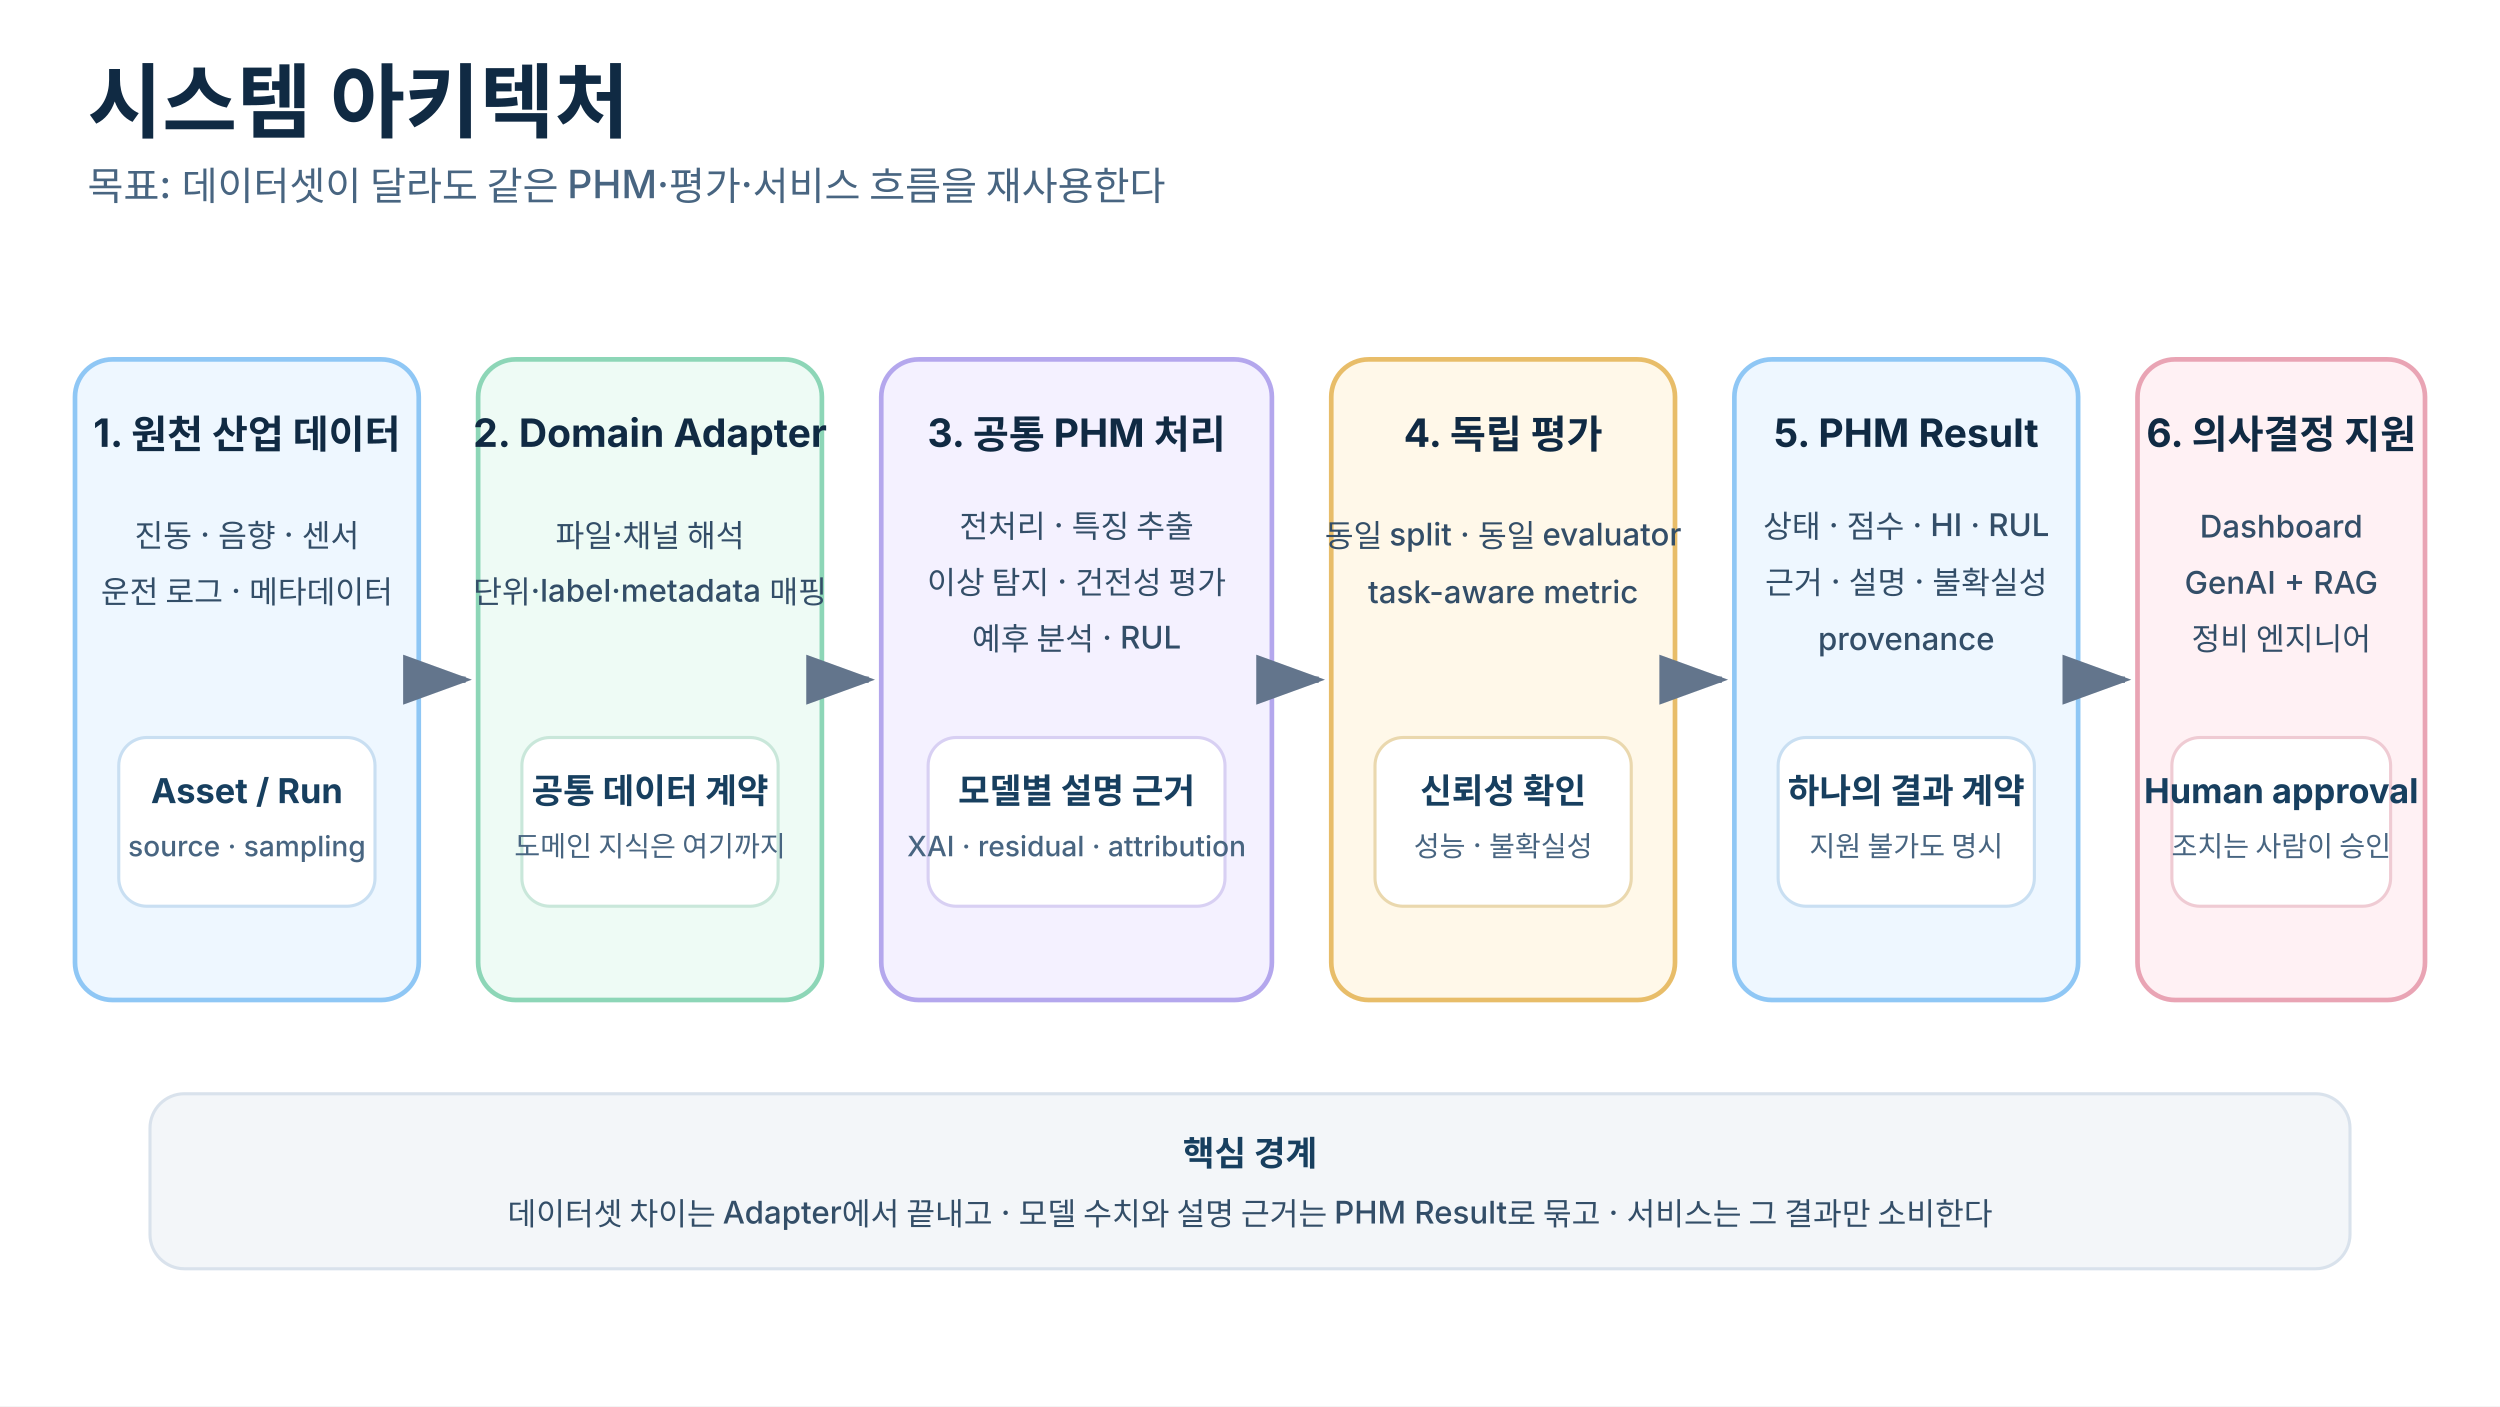
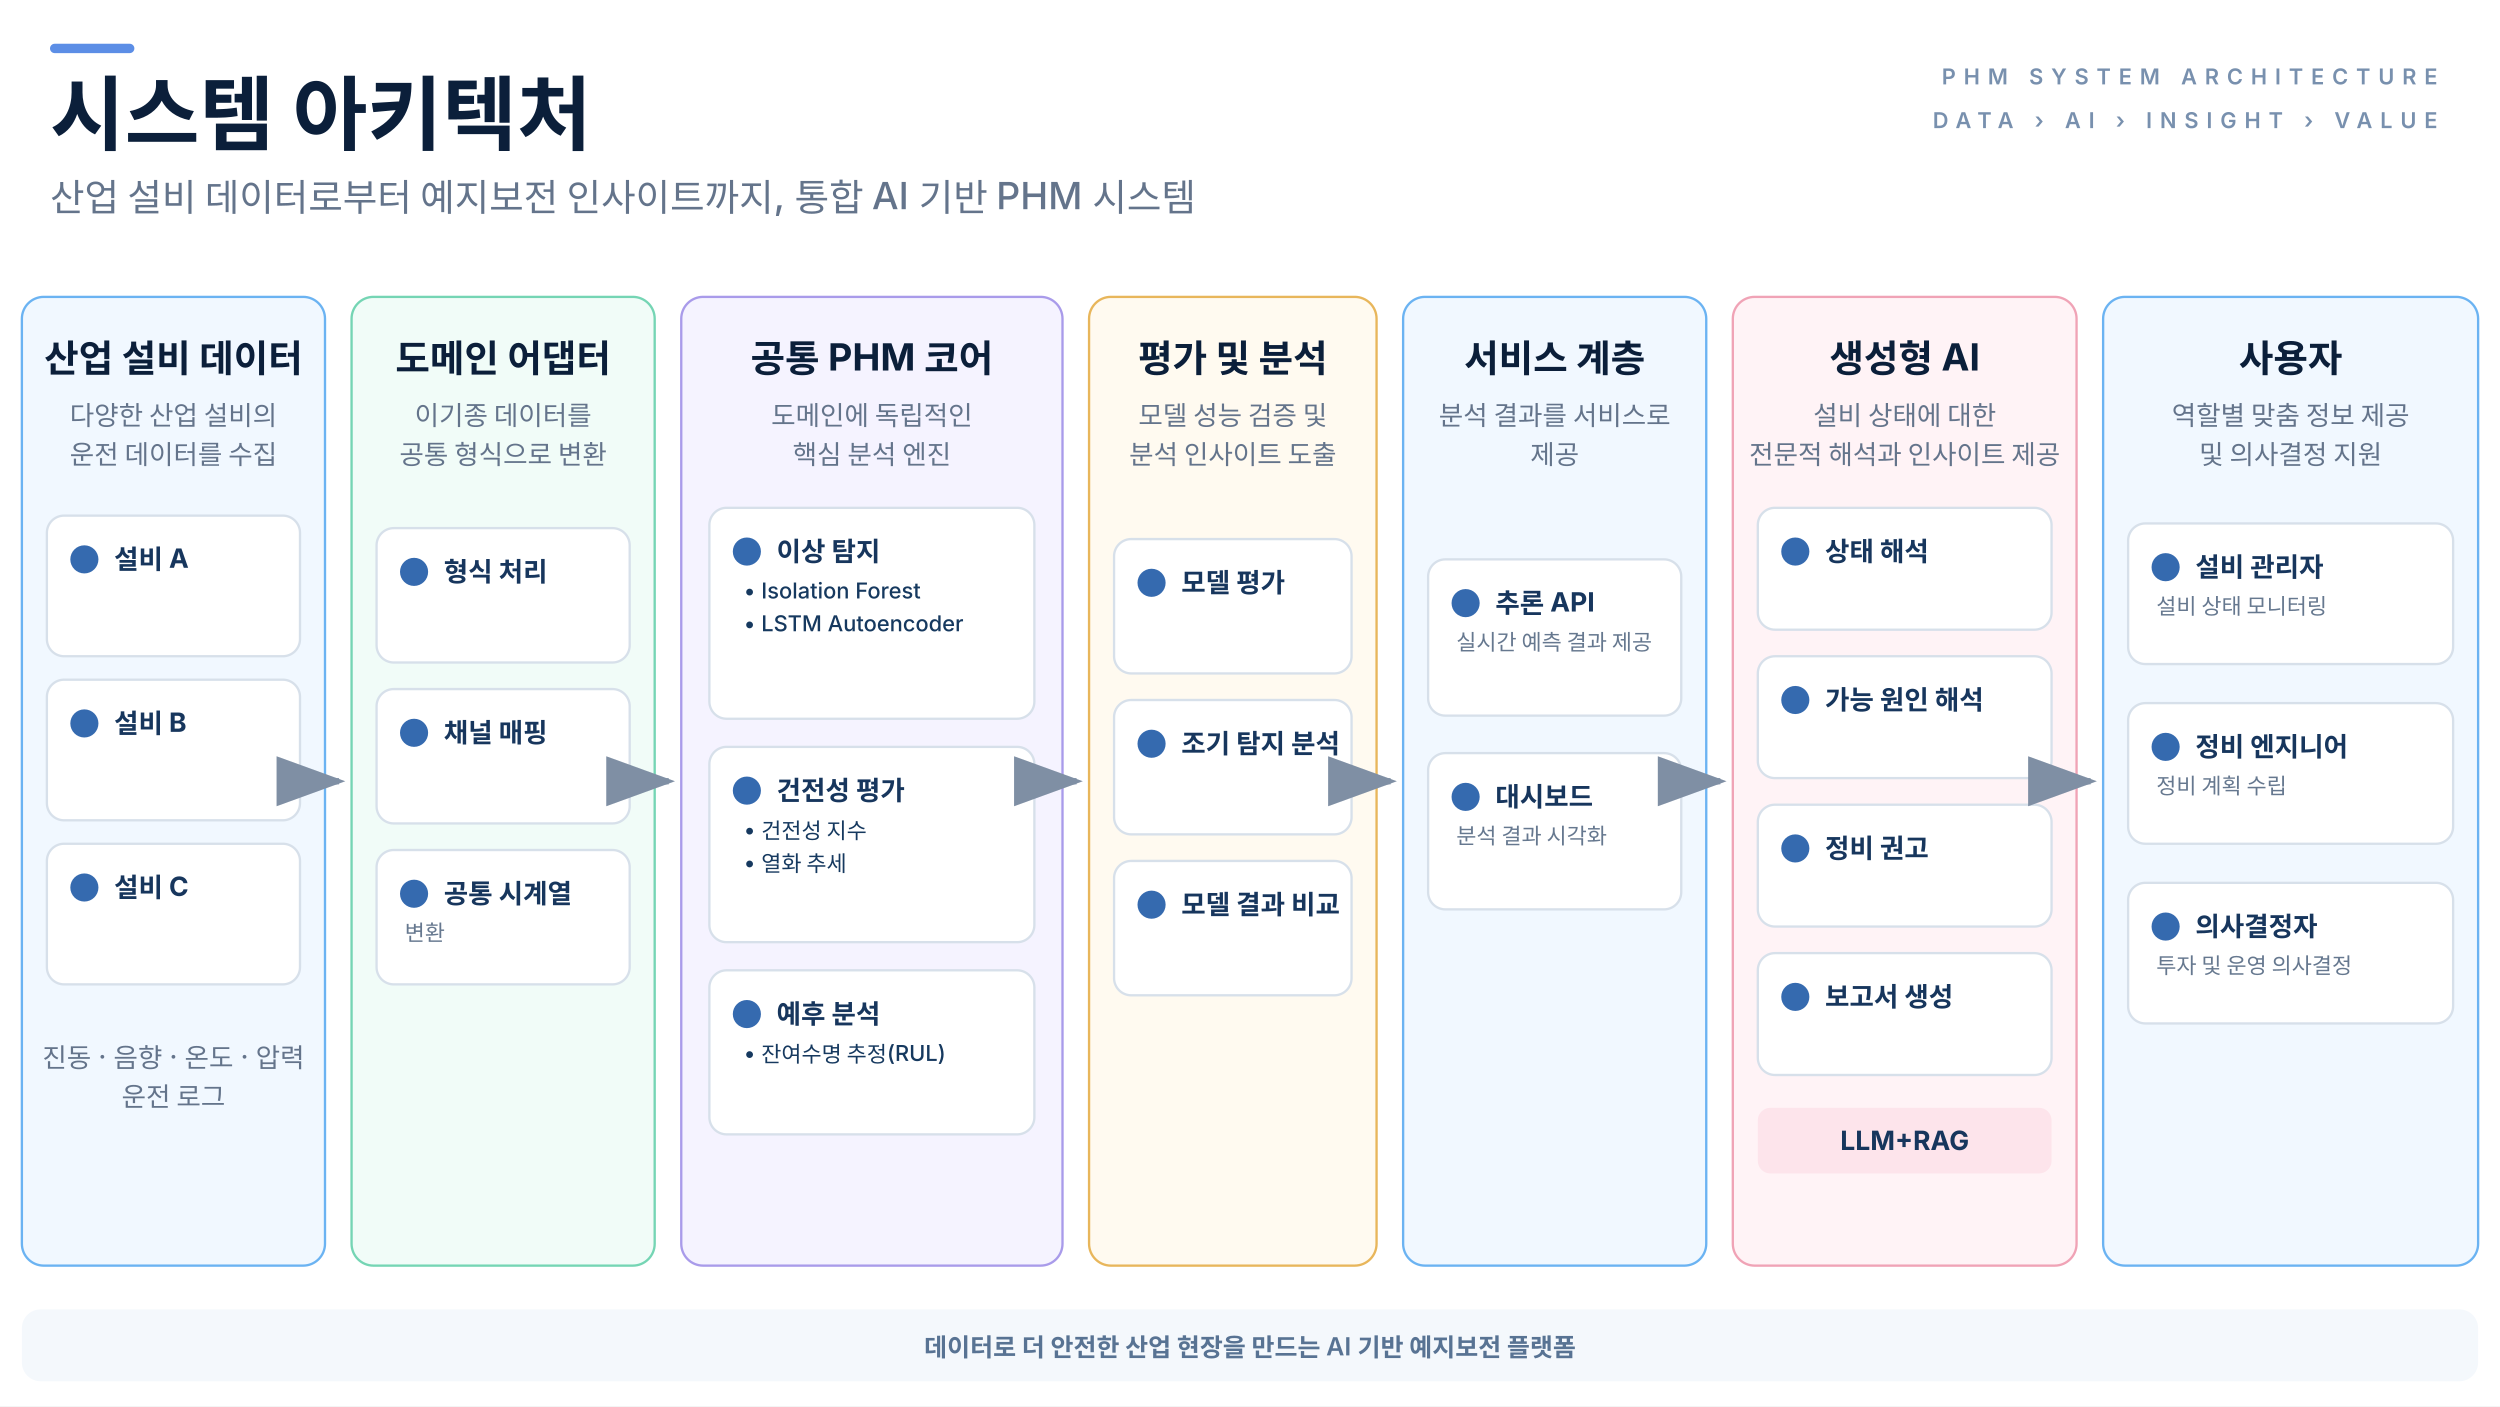
<svg xmlns="http://www.w3.org/2000/svg" width="1600" height="900" viewBox="0 0 1600 900" role="img" aria-labelledby="title desc">
  <defs>
    <marker id="arrow" markerWidth="12" markerHeight="12" refX="10" refY="4" orient="auto">
-       <path d="M0,0 L0,8 L11,4 z" fill="#63758c" />
+       <path d="M0,0 L0,8 L11,4 z" fill="#7f8fa4" />
    </marker>
    <style>
-       .title{font:700 52px system-ui,-apple-system,"Segoe UI",sans-serif;fill:#102a43}
-       .subtitle{font:500 25px system-ui,-apple-system,"Segoe UI",sans-serif;fill:#486581}
-       .step{font:700 25px system-ui,-apple-system,"Segoe UI",sans-serif;fill:#102a43;text-anchor:middle}
-       .body{font:500 20px system-ui,-apple-system,"Segoe UI",sans-serif;fill:#334e68;text-anchor:middle}
-       .small{font:500 18px system-ui,-apple-system,"Segoe UI",sans-serif;fill:#486581;text-anchor:middle}
-       .focus{font:700 22px system-ui,-apple-system,"Segoe UI",sans-serif;fill:#173f5f;text-anchor:middle}
-       .arrow{stroke:#63758c;stroke-width:4;fill:none;marker-end:url(#arrow)}
-     </style>
+     .title{font:700 52px system-ui,-apple-system,"Segoe UI","Noto Sans KR","Malgun Gothic",sans-serif;fill:#0b1f3a}
+     .subtitle{font:500 24px system-ui,-apple-system,"Segoe UI","Noto Sans KR","Malgun Gothic",sans-serif;fill:#64748b}
+     .eyebrow{font:600 14px system-ui,-apple-system,"Segoe UI",sans-serif;letter-spacing:5px;fill:#7890ae}
+     .colTitle{font:700 24px system-ui,-apple-system,"Segoe UI","Noto Sans KR","Malgun Gothic",sans-serif;fill:#0b1f3a;text-anchor:middle}
+     .desc{font:500 17px system-ui,-apple-system,"Segoe UI","Noto Sans KR","Malgun Gothic",sans-serif;fill:#64748b;text-anchor:middle}
+     .card{fill:#fff;stroke:#d7e0ea;stroke-width:1.5}
+     .cardTitle{font:700 17px system-ui,-apple-system,"Segoe UI","Noto Sans KR","Malgun Gothic",sans-serif;fill:#17365d}
+     .cardBody{font:500 14px system-ui,-apple-system,"Segoe UI","Noto Sans KR","Malgun Gothic",sans-serif;fill:#66788f}
+     .bullet{font:500 14px system-ui,-apple-system,"Segoe UI","Noto Sans KR","Malgun Gothic",sans-serif;fill:#16395f}
+     .stepNum{font:700 22px system-ui,-apple-system,"Segoe UI",sans-serif;fill:#fff;text-anchor:middle}
+     .arrow{stroke:#8293a8;stroke-width:4;fill:none;marker-end:url(#arrow)}
+     .footer{font:600 16px system-ui,-apple-system,"Segoe UI","Noto Sans KR","Malgun Gothic",sans-serif;fill:#587393;text-anchor:middle}
+   </style>
  </defs>
  <rect width="1600" height="900" fill="#ffffff" />
-   <text x="56" y="84" class="title">시스템 아키텍처</text>
-   <text x="56" y="128" class="subtitle">목표: 데이터셋이 달라도 같은 PHM·평가·서비스 흐름을 재사용한다</text>
-   <g>
-     <rect x="48" y="230" width="220" height="410" rx="24" fill="#eef7ff" stroke="#8fc7f5" stroke-width="3" />
-     <text x="158" y="286" class="step">1. 원천 산업 데이터</text>
-     <text x="158" y="350" class="body">진동 · 음향 · 센서</text>
-     <text x="158" y="386" class="body">운전 로그 · 메타데이터</text>
-     <rect x="76" y="472" width="164" height="108" rx="18" fill="#ffffff" stroke="#c9dff2" stroke-width="2" />
-     <text x="158" y="514" class="focus">Asset / Run</text>
-     <text x="158" y="548" class="small">source · sampling</text>
-   </g>
-   <g>
-     <rect x="306" y="230" width="220" height="410" rx="24" fill="#eefbf5" stroke="#8dd6b7" stroke-width="3" />
-     <text x="416" y="286" class="step">2. Domain Adapter</text>
-     <text x="416" y="350" class="body">파일·채널 해석</text>
-     <text x="416" y="386" class="body">단위·label·metadata 매핑</text>
-     <rect x="334" y="472" width="164" height="108" rx="18" fill="#ffffff" stroke="#c9e7da" stroke-width="2" />
-     <text x="416" y="514" class="focus">공통 데이터 계약</text>
-     <text x="416" y="548" class="small">도메인 지식은 여기까지</text>
-   </g>
-   <g>
-     <rect x="564" y="230" width="250" height="410" rx="24" fill="#f4f1ff" stroke="#b4a7ed" stroke-width="3" />
-     <text x="689" y="286" class="step">3. 공통 PHM 처리</text>
-     <text x="689" y="344" class="body">전처리 · 특징 추출</text>
-     <text x="689" y="380" class="body">이상 탐지 · 건전성 평가</text>
-     <text x="689" y="416" class="body">예후 분석 · RUL</text>
-     <rect x="594" y="472" width="190" height="108" rx="18" fill="#ffffff" stroke="#d8d0f3" stroke-width="2" />
-     <text x="689" y="514" class="focus">모델별 설명 근거</text>
-     <text x="689" y="548" class="small">XAI · residual · attribution</text>
-   </g>
-   <g>
-     <rect x="852" y="230" width="220" height="410" rx="24" fill="#fff8e9" stroke="#e8bd69" stroke-width="3" />
-     <text x="962" y="286" class="step">4. 독립 평가</text>
-     <text x="962" y="350" class="body">동일 split · 동일 evaluator</text>
-     <text x="962" y="386" class="body">task-aware metric</text>
-     <rect x="880" y="472" width="164" height="108" rx="18" fill="#ffffff" stroke="#ead8ae" stroke-width="2" />
-     <text x="962" y="514" class="focus">신뢰성 확인</text>
-     <text x="962" y="548" class="small">성능 · 불확실성</text>
-   </g>
-   <g>
-     <rect x="1110" y="230" width="220" height="410" rx="24" fill="#eef7ff" stroke="#8fc7f5" stroke-width="3" />
-     <text x="1220" y="286" class="step">5. PHM Result</text>
-     <text x="1220" y="344" class="body">상태 · 점수 · HI · RUL</text>
-     <text x="1220" y="380" class="body">근거 · 설명 · 불확실성</text>
-     <text x="1220" y="416" class="body">provenance</text>
-     <rect x="1138" y="472" width="164" height="108" rx="18" fill="#ffffff" stroke="#c9dff2" stroke-width="2" />
-     <text x="1220" y="514" class="focus">하나의 결과 계약</text>
-     <text x="1220" y="548" class="small">지원 불가도 명시</text>
-   </g>
-   <g>
-     <rect x="1368" y="230" width="184" height="410" rx="24" fill="#fff1f4" stroke="#e9a4b4" stroke-width="3" />
-     <text x="1460" y="286" class="step">6. 의사결정 지원</text>
-     <text x="1460" y="344" class="body">Dashboard</text>
-     <text x="1460" y="380" class="body">GenAI + RAG</text>
-     <text x="1460" y="416" class="body">정비 엔지니어</text>
-     <rect x="1390" y="472" width="140" height="108" rx="18" fill="#ffffff" stroke="#efcbd3" stroke-width="2" />
-     <text x="1460" y="514" class="focus">Human approval</text>
-     <text x="1460" y="548" class="small">조치는 사람이 승인</text>
-   </g>
-   <path d="M268 435 H298" class="arrow" />
-   <path d="M526 435 H556" class="arrow" />
-   <path d="M814 435 H844" class="arrow" />
-   <path d="M1072 435 H1102" class="arrow" />
-   <path d="M1330 435 H1360" class="arrow" />
-   <rect x="96" y="700" width="1408" height="112" rx="22" fill="#f3f6f9" stroke="#d9e2ec" stroke-width="2" />
-   <text x="800" y="746" class="focus">핵심 경계</text>
-   <text x="800" y="784" class="body">데이터셋 차이는 Adapter에서 끝내고 · 모델 수치와 설명 근거는 PHM Result로 묶고 · 서비스는 그 결과만 소비한다</text>
+   <rect x="32" y="28" width="54" height="6" rx="3" fill="#5c8ee6" />
+   <text x="32" y="92" class="title">시스템 아키텍처</text>
+   <text x="32" y="135" class="subtitle">산업 설비 데이터로부터 예지보전 인사이트까지, 통합 AI 기반 PHM 시스템</text>
+   <text x="1560" y="54" class="eyebrow" text-anchor="end">PHM SYSTEM ARCHITECTURE</text>
+   <text x="1560" y="82" class="eyebrow" text-anchor="end">DATA  ›  AI  ›  INSIGHT  ›  VALUE</text>
+   <rect x="14" y="190" width="194" height="620" rx="14" fill="#f1f8ff" stroke="#6bb3f2" stroke-width="1.5" />
+   <text x="111.0" y="238" class="colTitle">산업 설비 데이터</text>
+   <text x="111.0" y="272" class="desc">다양한 산업 설비의</text>
+   <text x="111.0" y="297" class="desc">운전 데이터를 수집</text>
+   <rect x="225" y="190" width="194" height="620" rx="14" fill="#f1fcf8" stroke="#75d5b4" stroke-width="1.5" />
+   <text x="322.0" y="238" class="colTitle">도메인 어댑터</text>
+   <text x="322.0" y="272" class="desc">이기종 데이터를</text>
+   <text x="322.0" y="297" class="desc">공통 형식으로 변환</text>
+   <rect x="436" y="190" width="244" height="620" rx="14" fill="#f5f3ff" stroke="#a99bea" stroke-width="1.5" />
+   <text x="558.0" y="238" class="colTitle">공통 PHM 코어</text>
+   <text x="558.0" y="272" class="desc">도메인에 독립적인</text>
+   <text x="558.0" y="297" class="desc">핵심 분석 엔진</text>
+   <rect x="697" y="190" width="184" height="620" rx="14" fill="#fffaf0" stroke="#e8b65b" stroke-width="1.5" />
+   <text x="789.0" y="238" class="colTitle">평가 및 분석</text>
+   <text x="789.0" y="272" class="desc">모델 성능 검증 및</text>
+   <text x="789.0" y="297" class="desc">분석 인사이트 도출</text>
+   <rect x="898" y="190" width="194" height="620" rx="14" fill="#f1f8ff" stroke="#6bb3f2" stroke-width="1.5" />
+   <text x="995.0" y="238" class="colTitle">서비스 계층</text>
+   <text x="995.0" y="272" class="desc">분석 결과를 서비스로</text>
+   <text x="995.0" y="297" class="desc">제공</text>
+   <rect x="1109" y="190" width="220" height="620" rx="14" fill="#fff3f6" stroke="#f0a3b6" stroke-width="1.5" />
+   <text x="1219.0" y="238" class="colTitle">생성형 AI</text>
+   <text x="1219.0" y="272" class="desc">설비 상태에 대한</text>
+   <text x="1219.0" y="297" class="desc">전문적 해석과 인사이트 제공</text>
+   <rect x="1346" y="190" width="240" height="620" rx="14" fill="#f1f8ff" stroke="#6bb3f2" stroke-width="1.5" />
+   <text x="1466.0" y="238" class="colTitle">사용자</text>
+   <text x="1466.0" y="272" class="desc">역할별 맞춤 정보 제공</text>
+   <text x="1466.0" y="297" class="desc">및 의사결정 지원</text>
+   <rect x="30" y="330" width="162" height="90" rx="11" class="card" />
+   <circle cx="54" cy="358" r="9" fill="#245da8" opacity=".92" />
+   <text x="73" y="364" class="cardTitle">설비 A</text>
+   <rect x="30" y="435" width="162" height="90" rx="11" class="card" />
+   <circle cx="54" cy="463" r="9" fill="#245da8" opacity=".92" />
+   <text x="73" y="469" class="cardTitle">설비 B</text>
+   <rect x="30" y="540" width="162" height="90" rx="11" class="card" />
+   <circle cx="54" cy="568" r="9" fill="#245da8" opacity=".92" />
+   <text x="73" y="574" class="cardTitle">설비 C</text>
+   <text x="111" y="683" class="desc">진동 · 음향 · 온도 · 압력</text>
+   <text x="111" y="708" class="desc">운전 로그</text>
+   <rect x="241" y="338" width="162" height="86" rx="11" class="card" />
+   <circle cx="265" cy="366" r="9" fill="#245da8" opacity=".92" />
+   <text x="284" y="372" class="cardTitle">형식 처리</text>
+   <rect x="241" y="441" width="162" height="86" rx="11" class="card" />
+   <circle cx="265" cy="469" r="9" fill="#245da8" opacity=".92" />
+   <text x="284" y="475" class="cardTitle">채널 매핑</text>
+   <rect x="241" y="544" width="162" height="86" rx="11" class="card" />
+   <circle cx="265" cy="572" r="9" fill="#245da8" opacity=".92" />
+   <text x="284" y="578" class="cardTitle">공통 시계열</text>
+   <text x="259" y="602" class="cardBody">변환</text>
+   <rect x="454" y="325" width="208" height="135" rx="11" class="card" />
+   <circle cx="478" cy="353" r="9" fill="#245da8" opacity=".92" />
+   <text x="497" y="359" class="cardTitle">이상 탐지</text>
+   <text x="476" y="383" class="bullet">• Isolation Forest</text>
+   <text x="476" y="404" class="bullet">• LSTM Autoencoder</text>
+   <rect x="454" y="478" width="208" height="125" rx="11" class="card" />
+   <circle cx="478" cy="506" r="9" fill="#245da8" opacity=".92" />
+   <text x="497" y="512" class="cardTitle">건전성 평가</text>
+   <text x="476" y="536" class="bullet">• 건전성 지수</text>
+   <text x="476" y="557" class="bullet">• 열화 추세</text>
+   <rect x="454" y="621" width="208" height="105" rx="11" class="card" />
+   <circle cx="478" cy="649" r="9" fill="#245da8" opacity=".92" />
+   <text x="497" y="655" class="cardTitle">예후 분석</text>
+   <text x="476" y="679" class="bullet">• 잔여수명 추정(RUL)</text>
+   <rect x="713" y="345" width="152" height="86" rx="11" class="card" />
+   <circle cx="737" cy="373" r="9" fill="#245da8" opacity=".92" />
+   <text x="756" y="379" class="cardTitle">모델 평가</text>
+   <rect x="713" y="448" width="152" height="86" rx="11" class="card" />
+   <circle cx="737" cy="476" r="9" fill="#245da8" opacity=".92" />
+   <text x="756" y="482" class="cardTitle">조기 탐지 분석</text>
+   <rect x="713" y="551" width="152" height="86" rx="11" class="card" />
+   <circle cx="737" cy="579" r="9" fill="#245da8" opacity=".92" />
+   <text x="756" y="585" class="cardTitle">모델 결과 비교</text>
+   <rect x="914" y="358" width="162" height="100" rx="11" class="card" />
+   <circle cx="938" cy="386" r="9" fill="#245da8" opacity=".92" />
+   <text x="957" y="392" class="cardTitle">추론 API</text>
+   <text x="932" y="416" class="cardBody">실시간 예측 결과 제공</text>
+   <rect x="914" y="482" width="162" height="100" rx="11" class="card" />
+   <circle cx="938" cy="510" r="9" fill="#245da8" opacity=".92" />
+   <text x="957" y="516" class="cardTitle">대시보드</text>
+   <text x="932" y="540" class="cardBody">분석 결과 시각화</text>
+   <rect x="1125" y="325" width="188" height="78" rx="11" class="card" />
+   <circle cx="1149" cy="353" r="9" fill="#245da8" opacity=".92" />
+   <text x="1168" y="359" class="cardTitle">상태 해석</text>
+   <rect x="1125" y="420" width="188" height="78" rx="11" class="card" />
+   <circle cx="1149" cy="448" r="9" fill="#245da8" opacity=".92" />
+   <text x="1168" y="454" class="cardTitle">가능 원인 해석</text>
+   <rect x="1125" y="515" width="188" height="78" rx="11" class="card" />
+   <circle cx="1149" cy="543" r="9" fill="#245da8" opacity=".92" />
+   <text x="1168" y="549" class="cardTitle">정비 권고</text>
+   <rect x="1125" y="610" width="188" height="78" rx="11" class="card" />
+   <circle cx="1149" cy="638" r="9" fill="#245da8" opacity=".92" />
+   <text x="1168" y="644" class="cardTitle">보고서 생성</text>
+   <rect x="1125" y="709" width="188" height="42" rx="8" fill="#fde4eb" />
+   <text x="1219" y="736" class="cardTitle" text-anchor="middle" fill="#d43b69">LLM+RAG</text>
+   <rect x="1362" y="335" width="208" height="90" rx="11" class="card" />
+   <circle cx="1386" cy="363" r="9" fill="#245da8" opacity=".92" />
+   <text x="1405" y="369" class="cardTitle">설비 관리자</text>
+   <text x="1380" y="393" class="cardBody">설비 상태 모니터링</text>
+   <rect x="1362" y="450" width="208" height="90" rx="11" class="card" />
+   <circle cx="1386" cy="478" r="9" fill="#245da8" opacity=".92" />
+   <text x="1405" y="484" class="cardTitle">정비 엔지니어</text>
+   <text x="1380" y="508" class="cardBody">정비 계획 수립</text>
+   <rect x="1362" y="565" width="208" height="90" rx="11" class="card" />
+   <circle cx="1386" cy="593" r="9" fill="#245da8" opacity=".92" />
+   <text x="1405" y="599" class="cardTitle">의사결정자</text>
+   <text x="1380" y="623" class="cardBody">투자 및 운영 의사결정</text>
+   <path d="M208 500 H217" class="arrow" />
+   <path d="M419 500 H428" class="arrow" />
+   <path d="M680 500 H689" class="arrow" />
+   <path d="M881 500 H890" class="arrow" />
+   <path d="M1092 500 H1101" class="arrow" />
+   <path d="M1329 500 H1338" class="arrow" />
+   <rect x="14" y="838" width="1572" height="46" rx="12" fill="#f4f8fc" />
+   <text x="800" y="868" class="footer">데이터로 더 안전한 산업 현장을 만드는 AI 기반 예지보전 플랫폼</text>
</svg>
